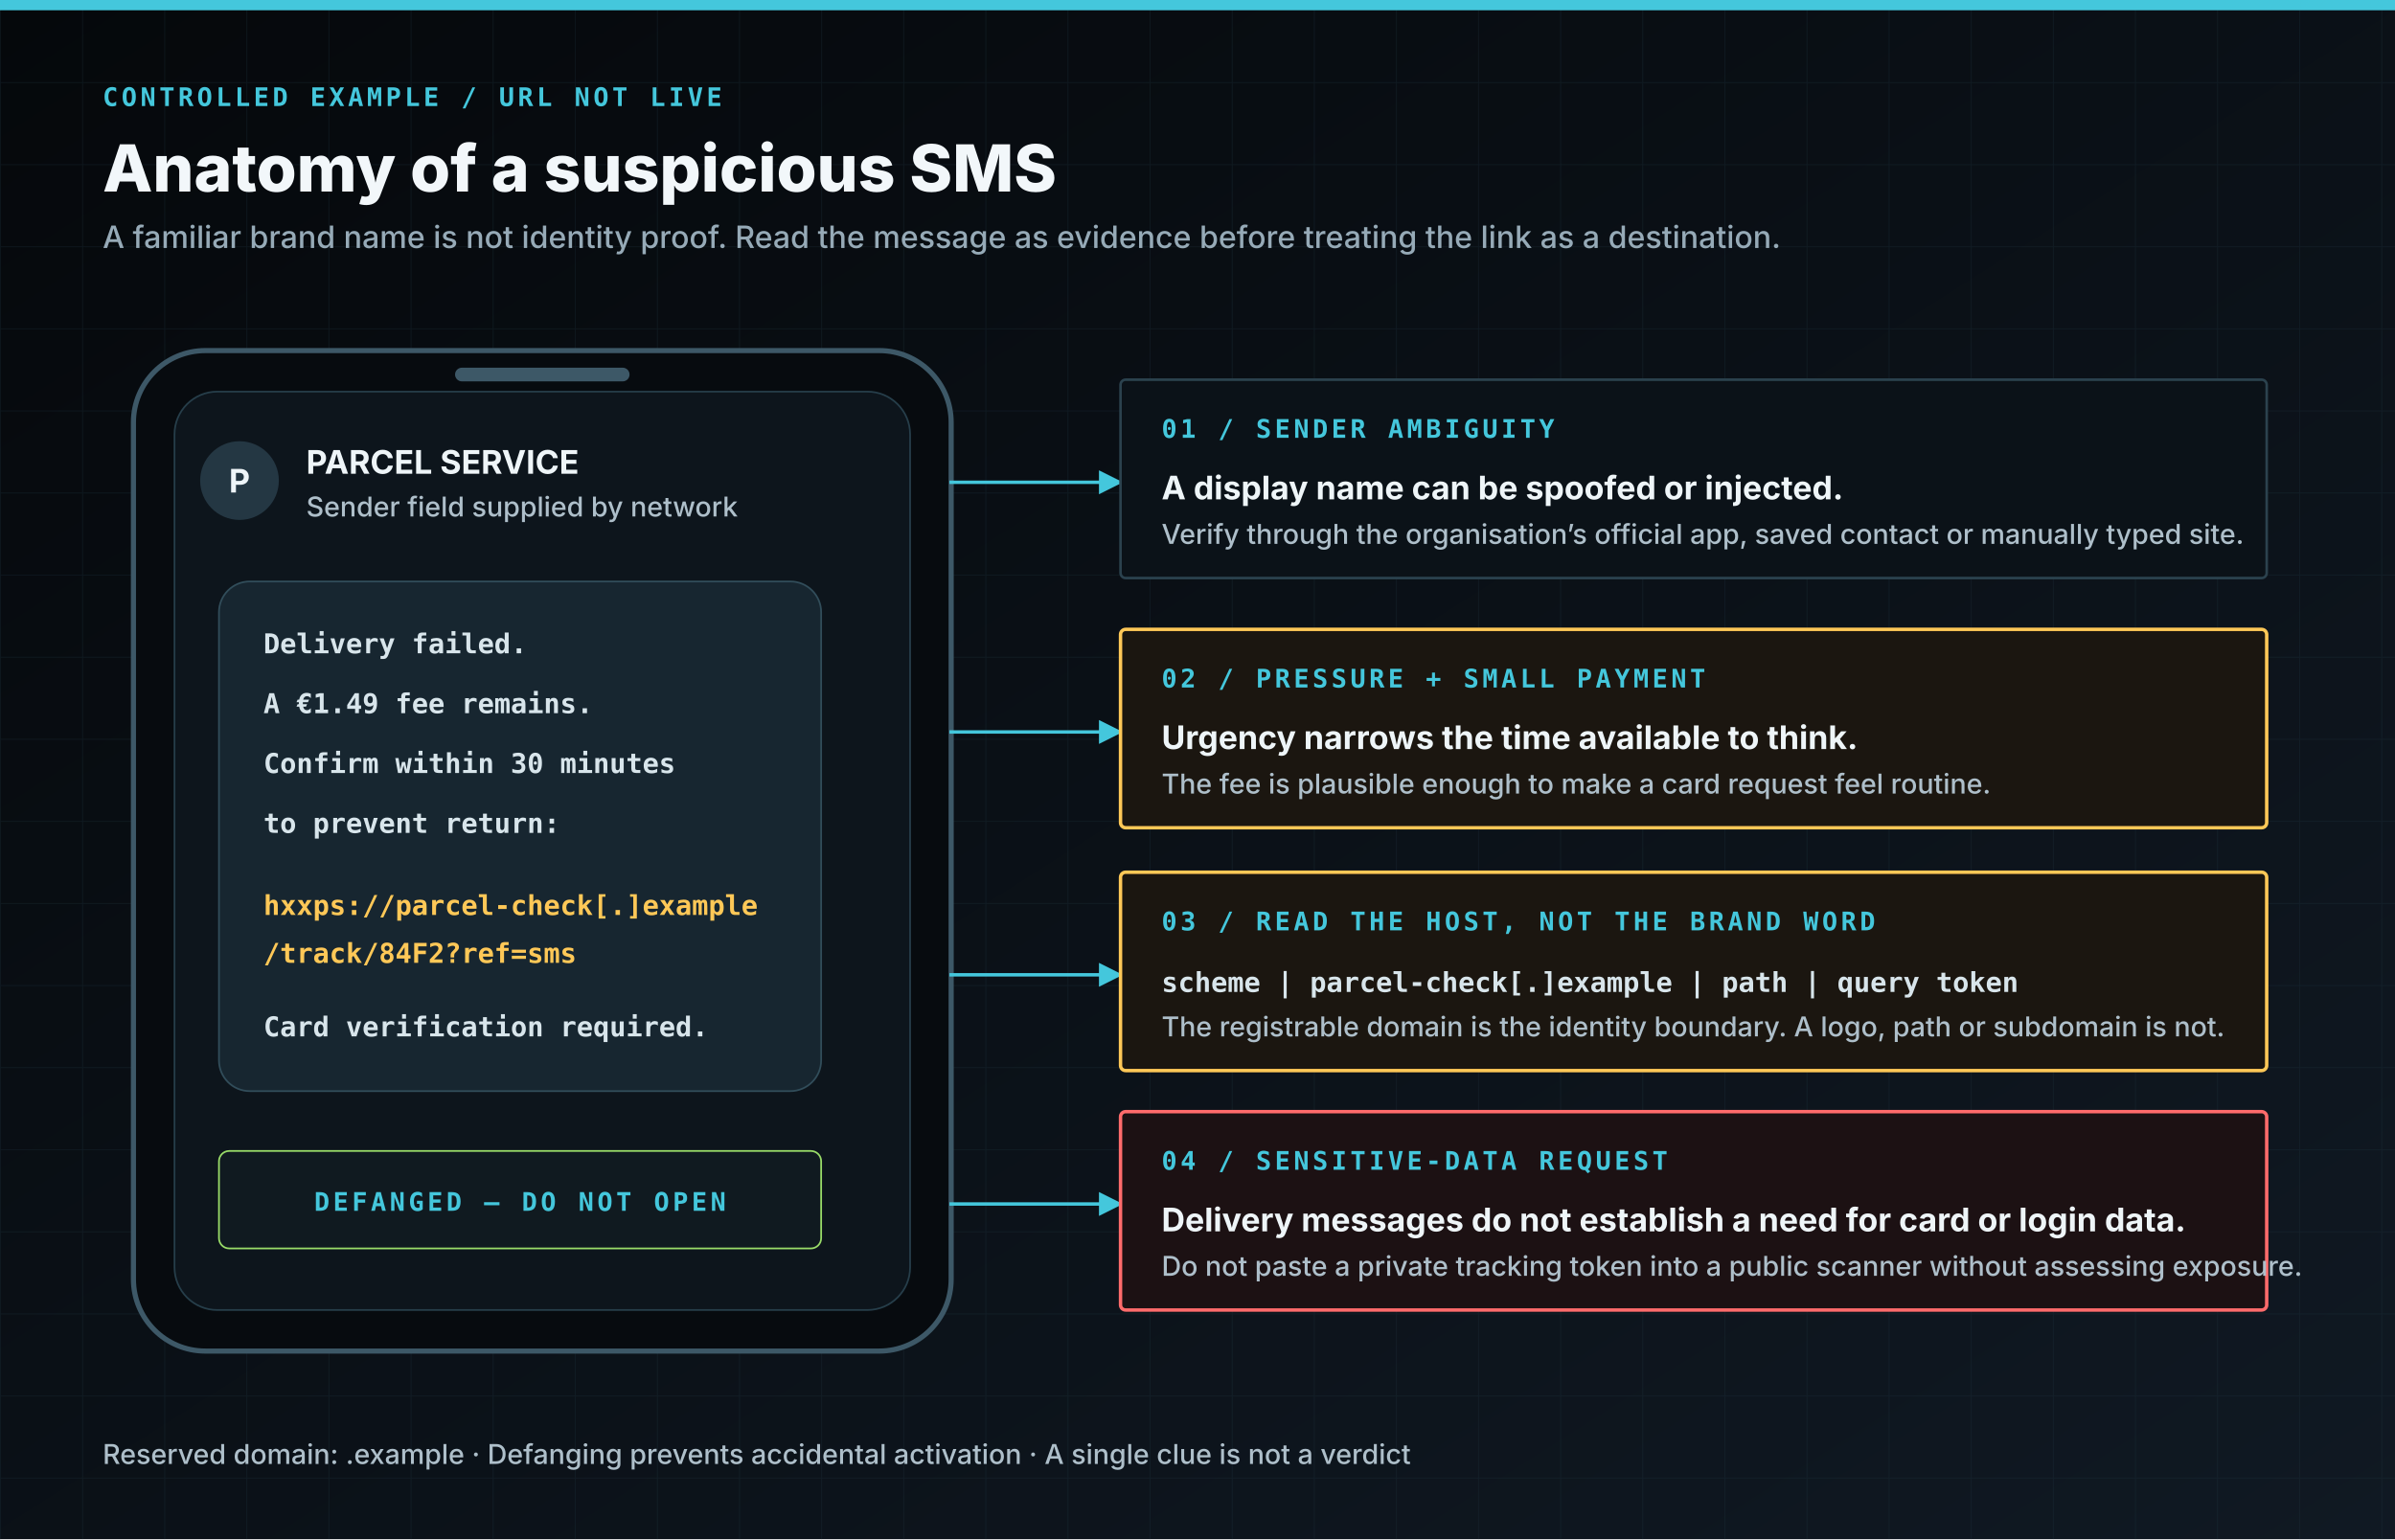
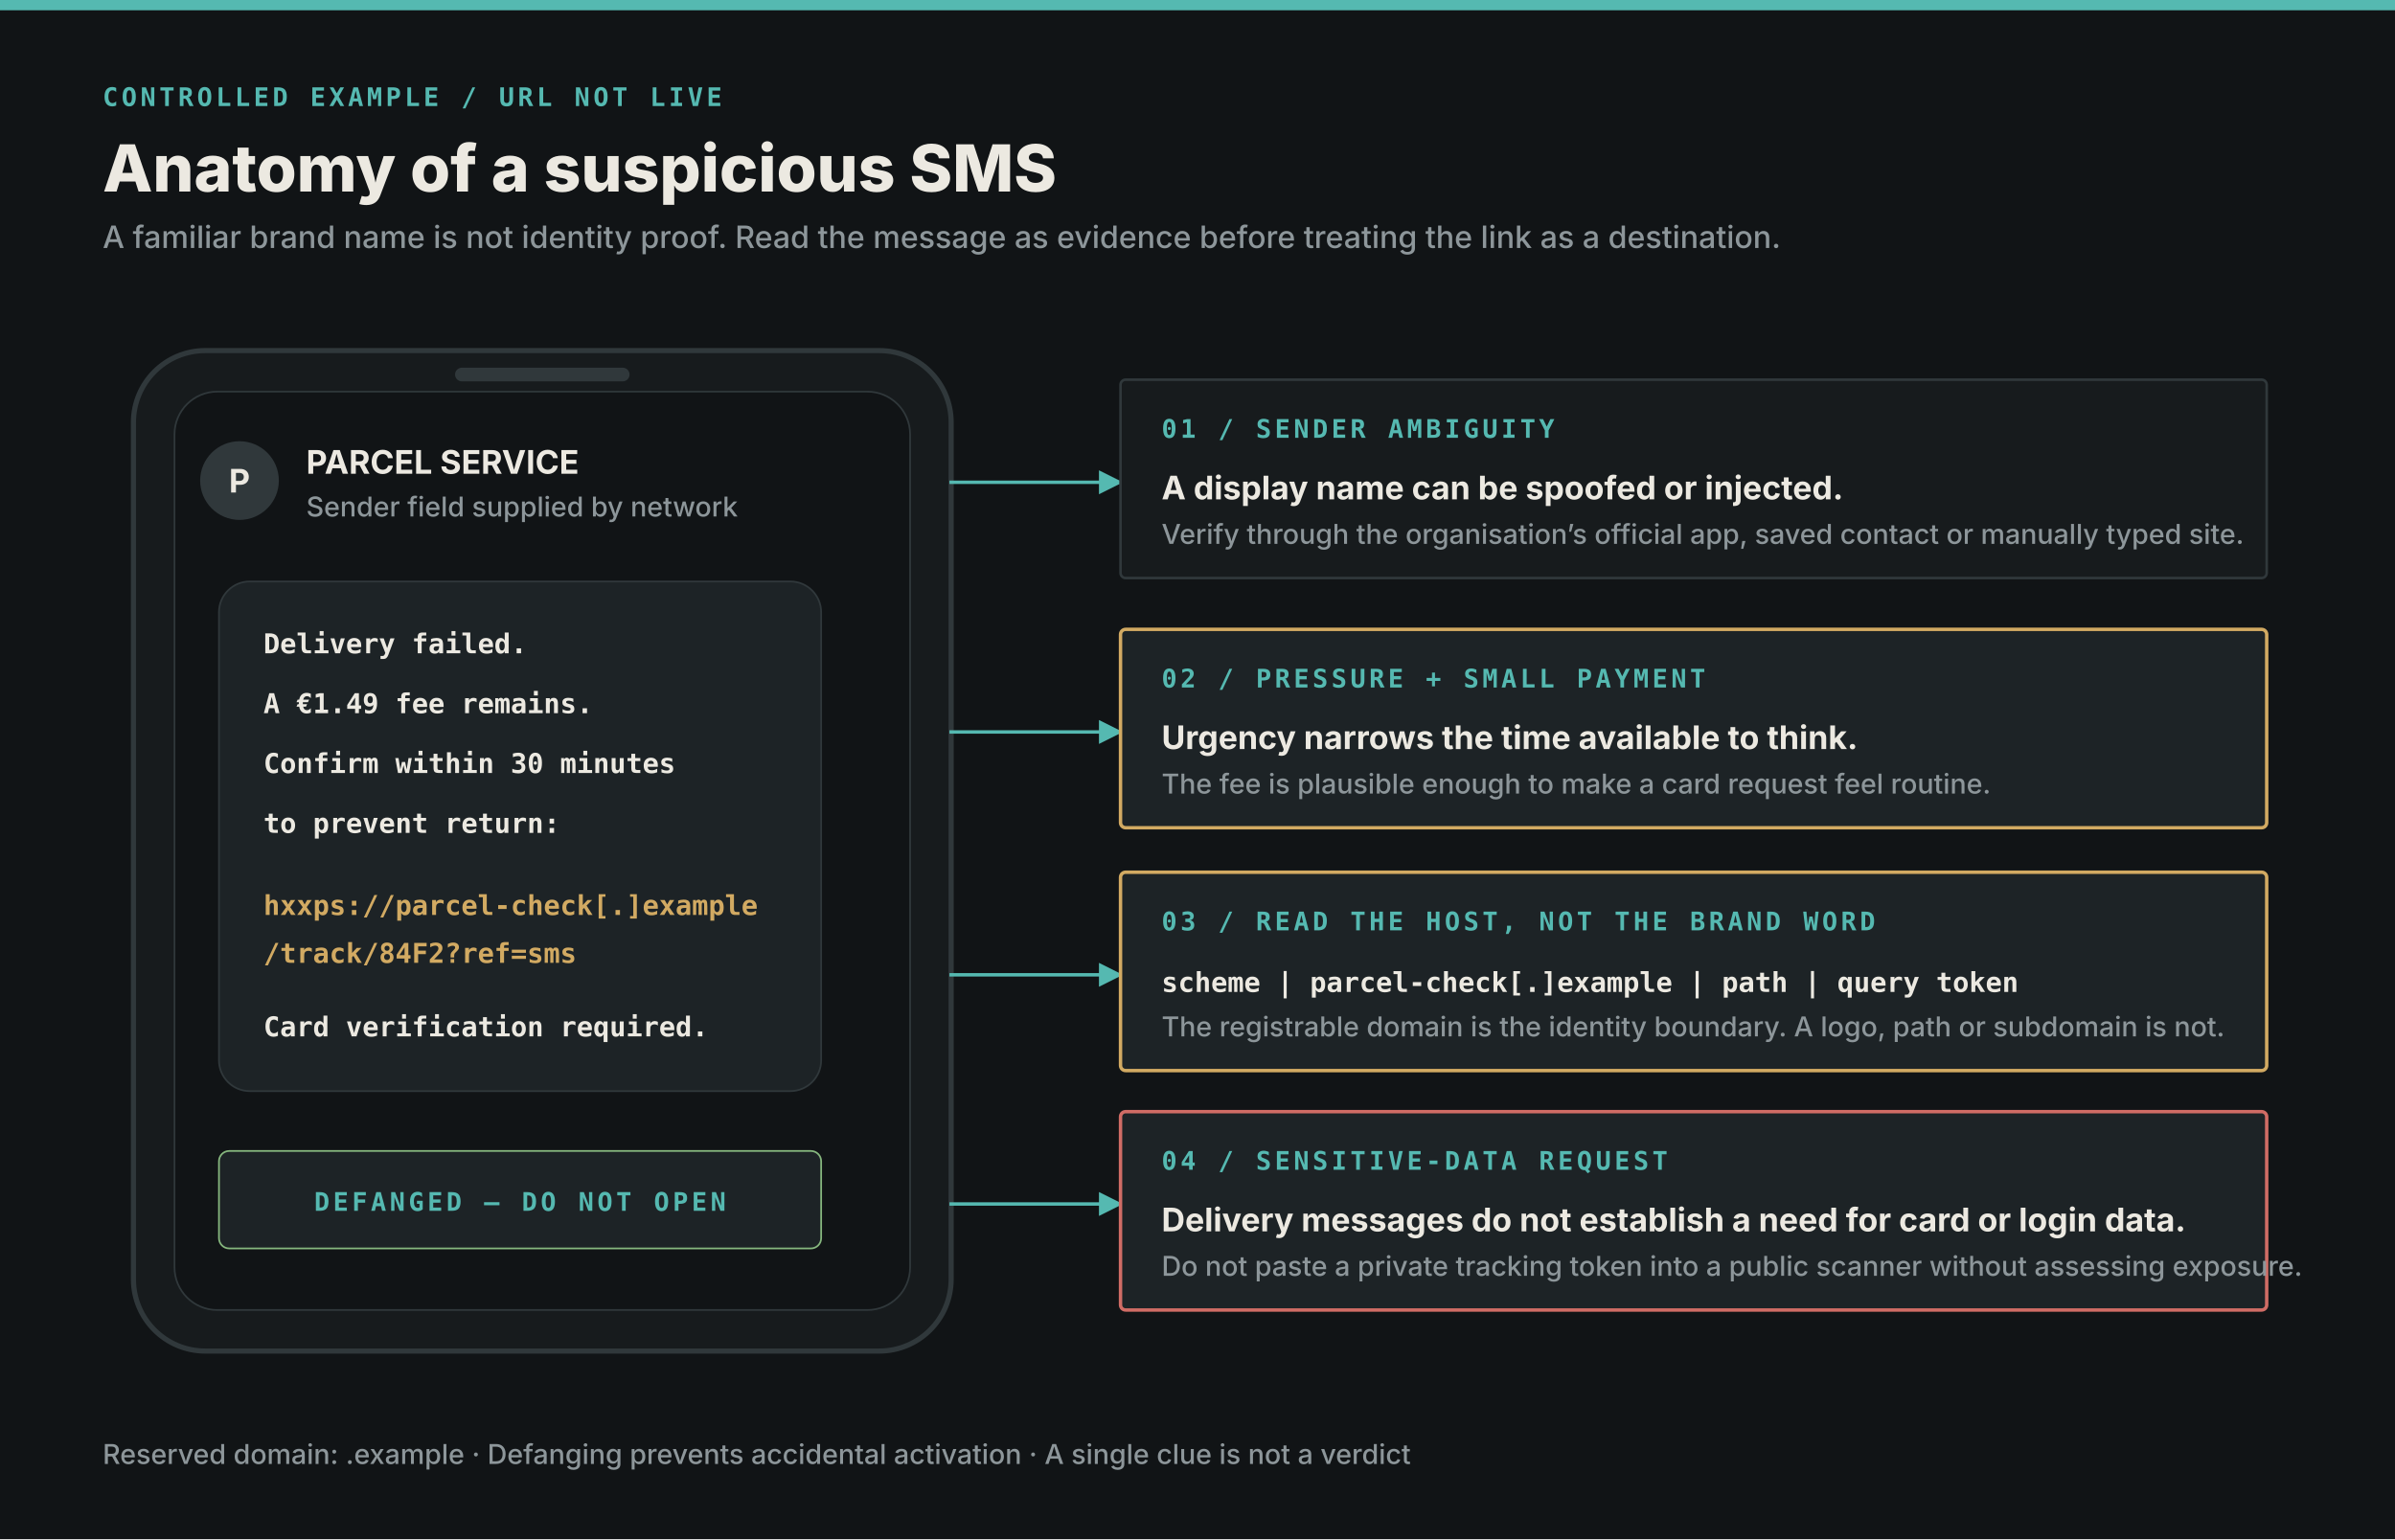
<svg xmlns="http://www.w3.org/2000/svg" width="1400" height="900" viewBox="0 0 1400 900" role="img" aria-labelledby="title desc">
  <defs>
-     <linearGradient id="bg" x1="0" y1="0" x2="1" y2="1">
-       <stop stop-color="#05080b" />
-       <stop offset="1" stop-color="#101923" />
-     </linearGradient>
-     <pattern id="grid" width="48" height="48" patternUnits="userSpaceOnUse">
-       <path d="M48 0H0V48" fill="none" stroke="#1e3440" opacity=".3" />
-     </pattern>
    <marker id="arrow" viewBox="0 0 10 10" refX="9" refY="5" markerWidth="7" markerHeight="7" orient="auto">
-       <path d="M0 0l10 5-10 5z" fill="#44c7dc" />
+       <path d="M0 0l10 5-10 5z" fill="#55B9B1" />
    </marker>
    <style>
-       .eyebrow{font:700 15px ui-monospace,SFMono-Regular,Consolas,monospace;letter-spacing:2px;fill:#44c7dc}.heading{font:800 38px Inter,Segoe UI,Arial,sans-serif;fill:#f2f7fa}.sub{font:500 18px Inter,Segoe UI,Arial,sans-serif;fill:#96aab7}.label{font:700 19px Inter,Segoe UI,Arial,sans-serif;fill:#eef5f8}.body{font:500 16px Inter,Segoe UI,Arial,sans-serif;fill:#aebfca}.mono{font:600 16px ui-monospace,SFMono-Regular,Consolas,monospace;fill:#d8e5eb}.call{fill:#0b1218;stroke:#2b424e;stroke-width:1.5}.warn{fill:#1b1610;stroke:#ffc857;stroke-width:2}.risk{fill:#1c1113;stroke:#ff6b6b;stroke-width:2}.line{fill:none;stroke:#44c7dc;stroke-width:2;marker-end:url(#arrow)}
+       .eyebrow{font:700 15px ui-monospace,SFMono-Regular,Consolas,monospace;letter-spacing:2px;fill:#55B9B1}.heading{font:800 38px Inter,Segoe UI,Arial,sans-serif;fill:#ECE9E1}.sub{font:500 18px Inter,Segoe UI,Arial,sans-serif;fill:#8D969A}.label{font:700 19px Inter,Segoe UI,Arial,sans-serif;fill:#ECE9E1}.body{font:500 16px Inter,Segoe UI,Arial,sans-serif;fill:#8D969A}.mono{font:600 16px ui-monospace,SFMono-Regular,Consolas,monospace;fill:#ECE9E1}.call{fill:#171B1D;stroke:#30383B;stroke-width:1.5}.warn{fill:#1D2326;stroke:#D2AA62;stroke-width:2}.risk{fill:#1D2326;stroke:#D06C65;stroke-width:2}.line{fill:none;stroke:#55B9B1;stroke-width:2;marker-end:url(#arrow)}
    </style>
  </defs>
-   <rect width="1400" height="900" fill="url(#bg)" />
-   <rect width="1400" height="900" fill="url(#grid)" />
-   <path d="M0 3H1400" stroke="#44c7dc" stroke-width="6" />
+   <rect width="1400" height="900" fill="#111416" />
+   <path d="M0 3H1400" stroke="#55B9B1" stroke-width="6" />
  <text x="60" y="62" class="eyebrow">CONTROLLED EXAMPLE / URL NOT LIVE</text>
  <text x="60" y="112" class="heading">Anatomy of a suspicious SMS</text>
  <text x="60" y="145" class="sub">A familiar brand name is not identity proof. Read the message as evidence before treating the link as a destination.</text>
  <g transform="translate(78 205)">
-     <rect width="478" height="585" rx="42" fill="#070b0f" stroke="#3d5867" stroke-width="3" />
-     <rect x="24" y="24" width="430" height="537" rx="25" fill="#0d151c" stroke="#263e4a" />
-     <rect x="188" y="10" width="102" height="8" rx="4" fill="#3d5867" />
-     <circle cx="62" cy="76" r="23" fill="#243743" />
+     <rect width="478" height="585" rx="42" fill="#171B1D" stroke="#30383B" stroke-width="3" />
+     <rect x="24" y="24" width="430" height="537" rx="25" fill="#111416" stroke="#30383B" />
+     <rect x="188" y="10" width="102" height="8" rx="4" fill="#30383B" />
+     <circle cx="62" cy="76" r="23" fill="#30383B" />
    <text x="62" y="83" text-anchor="middle" class="label">P</text>
    <text x="101" y="72" class="label">PARCEL SERVICE</text>
    <text x="101" y="97" class="body">Sender field supplied by network</text>
-     <rect x="50" y="135" width="352" height="298" rx="18" fill="#172630" stroke="#314d5a" />
+     <rect x="50" y="135" width="352" height="298" rx="18" fill="#1D2326" stroke="#30383B" />
    <text x="76" y="177" class="mono">Delivery failed.</text>
    <text x="76" y="212" class="mono">A €1.49 fee remains.</text>
    <text x="76" y="247" class="mono">Confirm within 30 minutes</text>
    <text x="76" y="282" class="mono">to prevent return:</text>
-     <text x="76" y="330" font-family="ui-monospace,Consolas,monospace" font-size="16" font-weight="700" fill="#ffc857">hxxps://parcel-check[.]example</text>
-     <text x="76" y="358" font-family="ui-monospace,Consolas,monospace" font-size="16" font-weight="700" fill="#ffc857">/track/84F2?ref=sms</text>
-     <text x="76" y="401" class="mono" fill="#ff8b84">Card verification required.</text>
-     <rect x="50" y="468" width="352" height="57" rx="6" fill="#101a20" stroke="#99dc68" />
-     <text x="226" y="503" text-anchor="middle" class="eyebrow" fill="#99dc68">DEFANGED — DO NOT OPEN</text>
+     <text x="76" y="330" font-family="ui-monospace,Consolas,monospace" font-size="16" font-weight="700" fill="#D2AA62">hxxps://parcel-check[.]example</text>
+     <text x="76" y="358" font-family="ui-monospace,Consolas,monospace" font-size="16" font-weight="700" fill="#D2AA62">/track/84F2?ref=sms</text>
+     <text x="76" y="401" class="mono" fill="#D06C65">Card verification required.</text>
+     <rect x="50" y="468" width="352" height="57" rx="6" fill="#1D2326" stroke="#86B77E" />
+     <text x="226" y="503" text-anchor="middle" class="eyebrow" fill="#86B77E">DEFANGED — DO NOT OPEN</text>
  </g>
  <path class="line" d="M555 282H655" />
  <path class="line" d="M555 428H655" />
  <path class="line" d="M555 570H655" />
  <path class="line" d="M555 704H655" />
  <g transform="translate(655 222)">
    <rect class="call" width="670" height="116" rx="3" />
    <text x="24" y="34" class="eyebrow">01 / SENDER AMBIGUITY</text>
    <text x="24" y="70" class="label">A display name can be spoofed or injected.</text>
    <text x="24" y="96" class="body">Verify through the organisation’s official app, saved contact or manually typed site.</text>
  </g>
  <g transform="translate(655 368)">
    <rect class="warn" width="670" height="116" rx="3" />
-     <text x="24" y="34" class="eyebrow" fill="#ffc857">02 / PRESSURE + SMALL PAYMENT</text>
+     <text x="24" y="34" class="eyebrow" fill="#D2AA62">02 / PRESSURE + SMALL PAYMENT</text>
    <text x="24" y="70" class="label">Urgency narrows the time available to think.</text>
    <text x="24" y="96" class="body">The fee is plausible enough to make a card request feel routine.</text>
  </g>
  <g transform="translate(655 510)">
    <rect class="warn" width="670" height="116" rx="3" />
-     <text x="24" y="34" class="eyebrow" fill="#ffc857">03 / READ THE HOST, NOT THE BRAND WORD</text>
+     <text x="24" y="34" class="eyebrow" fill="#D2AA62">03 / READ THE HOST, NOT THE BRAND WORD</text>
    <text x="24" y="70" class="mono">scheme  |  parcel-check[.]example  |  path  |  query token</text>
    <text x="24" y="96" class="body">The registrable domain is the identity boundary. A logo, path or subdomain is not.</text>
  </g>
  <g transform="translate(655 650)">
    <rect class="risk" width="670" height="116" rx="3" />
-     <text x="24" y="34" class="eyebrow" fill="#ff6b6b">04 / SENSITIVE-DATA REQUEST</text>
+     <text x="24" y="34" class="eyebrow" fill="#D06C65">04 / SENSITIVE-DATA REQUEST</text>
    <text x="24" y="70" class="label">Delivery messages do not establish a need for card or login data.</text>
    <text x="24" y="96" class="body">Do not paste a private tracking token into a public scanner without assessing exposure.</text>
  </g>
  <text x="60" y="856" class="body">Reserved domain: .example · Defanging prevents accidental activation · A single clue is not a verdict</text>
</svg>
